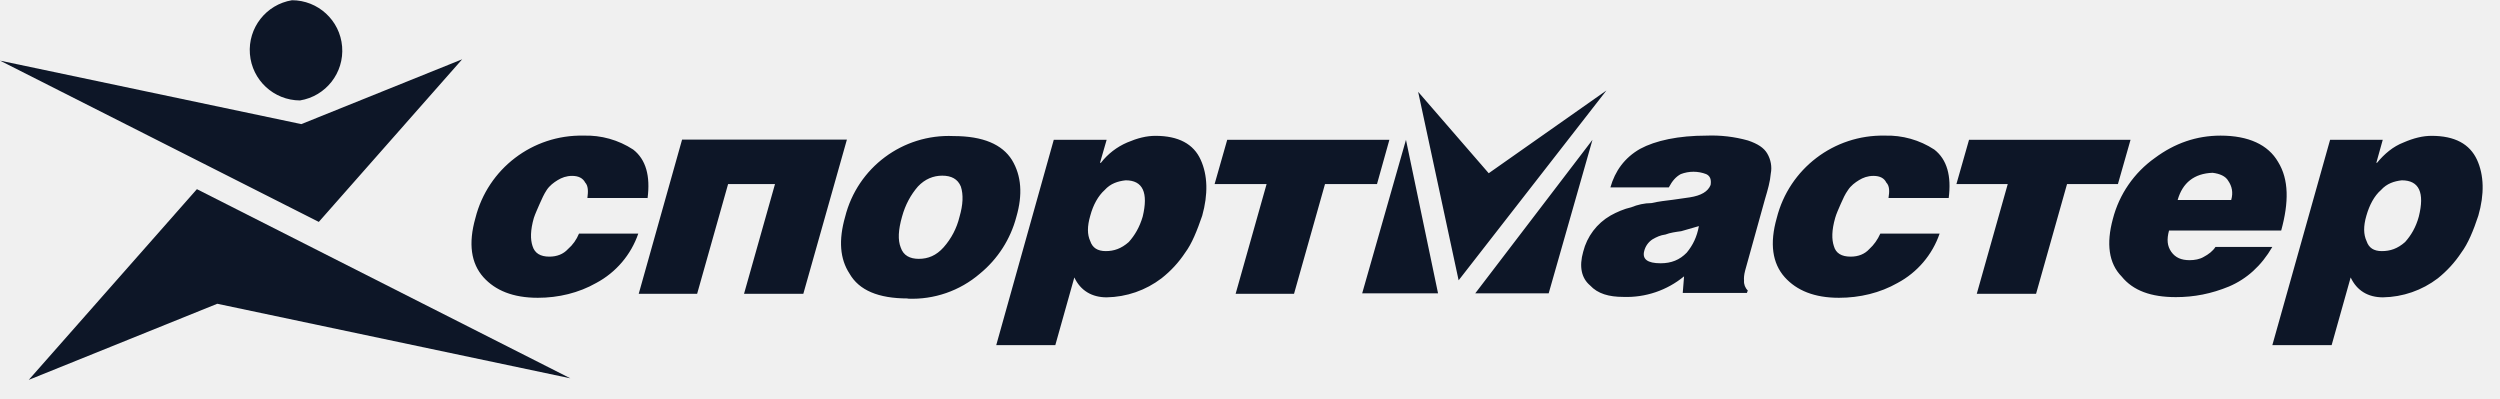
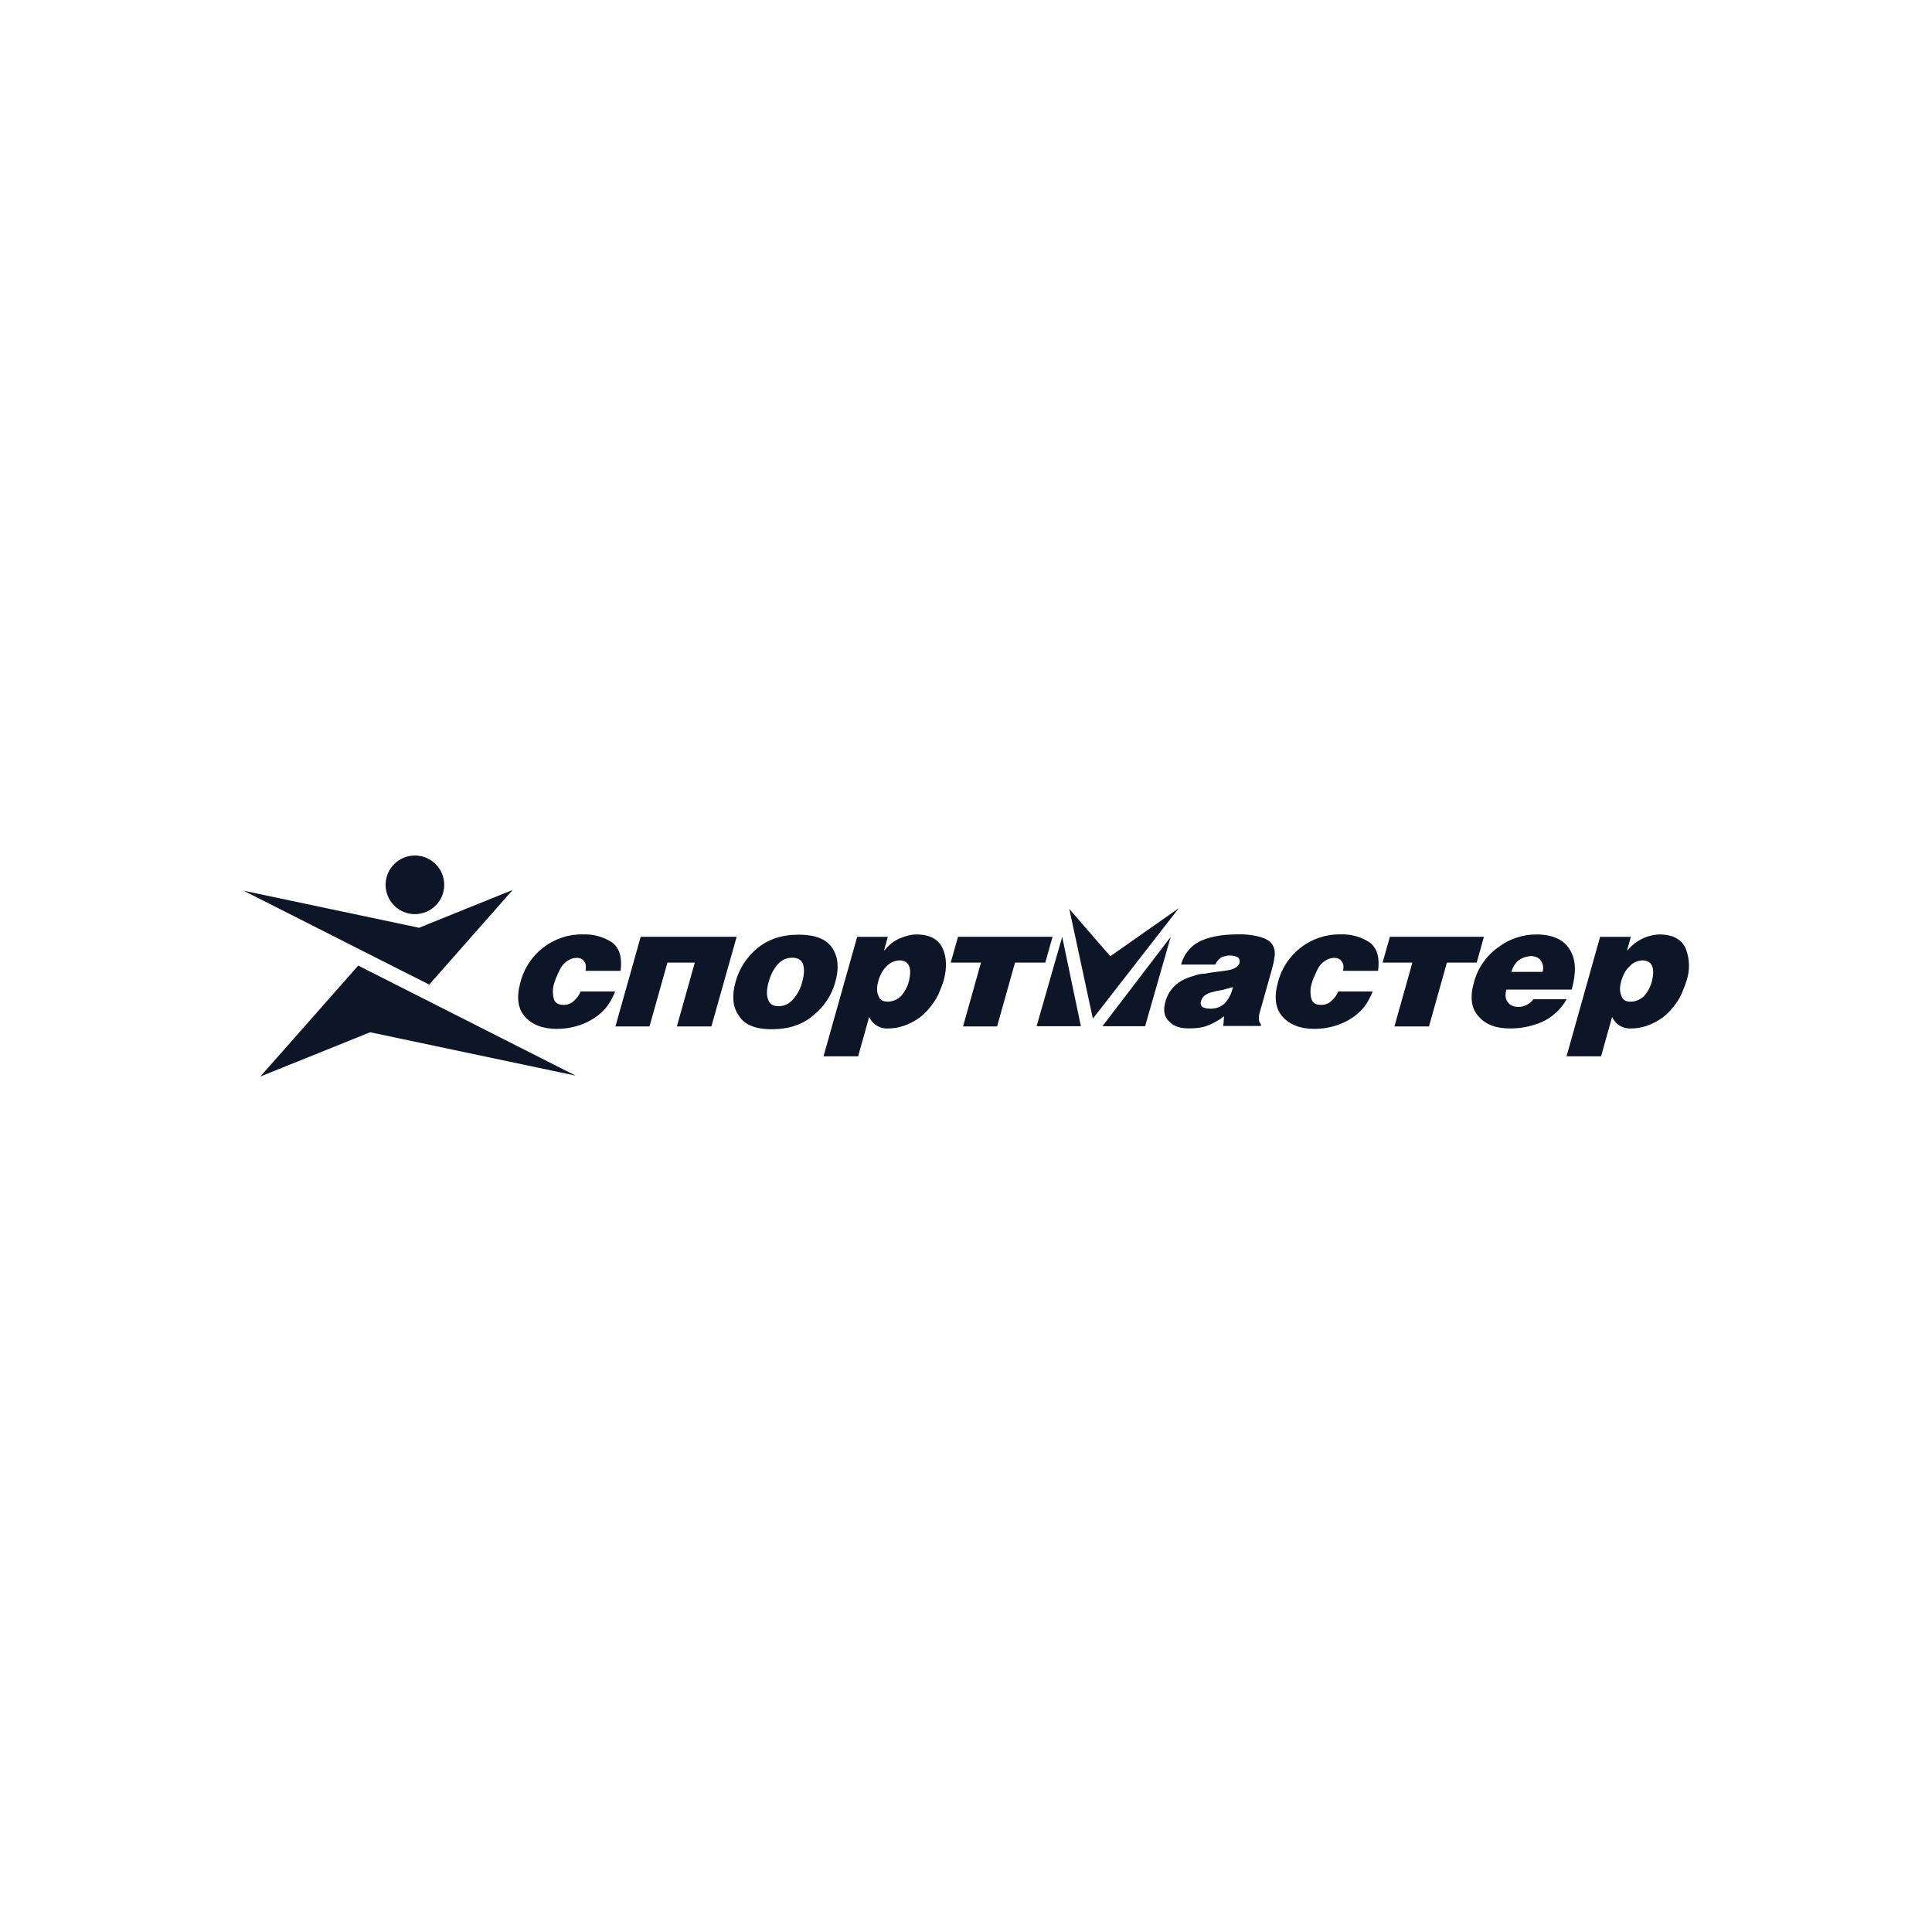
- <svg xmlns="http://www.w3.org/2000/svg" viewBox="0 0 113 18" fill="none">
-   <path fill-rule="evenodd" clip-rule="evenodd" d="M41.03 13.5a4.7 4.7 0 0 0 3.26-1.13 4.94 4.94 0 0 0 1.65-2.57c.29-1 .23-1.86-.2-2.57-.44-.7-1.3-1.08-2.64-1.08a4.83 4.83 0 0 0-4.9 3.65c-.3 1.05-.24 1.9.2 2.57.43.75 1.3 1.12 2.63 1.12Zm.5-1.8c-.4 0-.7-.15-.82-.52-.13-.33-.11-.78.06-1.38.15-.55.4-1 .72-1.37.32-.34.7-.49 1.1-.49.41 0 .7.15.84.49.12.37.1.82-.06 1.37a3.2 3.2 0 0 1-.72 1.38c-.33.37-.7.52-1.12.52Zm66.13-.35c-.37 0-.59-.15-.69-.45-.14-.3-.15-.67-.01-1.15.14-.49.36-.9.66-1.16.27-.3.6-.4.94-.44.79 0 1.04.56.77 1.64-.13.48-.35.85-.62 1.15-.34.3-.67.41-1.05.41Zm-2.34-5.03-2.61 9.28h2.68l.86-3.06c.28.6.79.9 1.46.9a4.2 4.2 0 0 0 2.48-.86c.41-.33.77-.72 1.06-1.16.3-.4.55-1 .77-1.67.28-.97.26-1.83-.06-2.53-.33-.71-1-1.08-2.05-1.08-.4 0-.81.1-1.27.3-.47.18-.86.51-1.2.92h-.03l.29-1.04h-2.38Zm-2.21 4.1c.35-1.27.35-2.31-.14-3.1-.45-.78-1.34-1.19-2.6-1.19-1.08 0-2.07.34-2.97 1.01a4.87 4.87 0 0 0-1.9 2.76c-.3 1.11-.19 2 .4 2.6.52.64 1.33.93 2.45.93.82 0 1.6-.15 2.4-.48.8-.34 1.46-.93 1.96-1.79h-2.57c-.12.19-.32.34-.53.45-.18.11-.42.15-.64.15-.37 0-.64-.11-.83-.38-.18-.26-.21-.55-.1-.96h5.07Zm-4.68-1.38c.22-.78.75-1.2 1.58-1.23.32.04.59.15.71.37.16.23.23.52.13.86h-2.42Zm-9.08 4.24 1.4-4.96h-2.32l.57-2h7.3l-.57 2h-2.3l-1.4 4.96h-2.68Zm-1.27-4.32c.13-1-.07-1.75-.65-2.2a3.88 3.88 0 0 0-2.24-.63 4.93 4.93 0 0 0-4.88 3.72c-.33 1.16-.2 2.05.36 2.68.54.6 1.34.93 2.45.93.94 0 1.86-.22 2.65-.67a4 4 0 0 0 1.9-2.23h-2.68c-.12.27-.29.51-.5.7-.21.23-.5.34-.84.34-.41 0-.67-.15-.76-.48-.1-.3-.1-.71.06-1.27.05-.18.15-.4.25-.63.1-.23.2-.45.33-.63.13-.2.32-.34.5-.45.18-.11.39-.19.65-.19.3 0 .49.11.58.3.15.15.15.4.1.7h2.72Zm-13.02 2.94c-.6 0-.84-.19-.74-.56a.88.88 0 0 1 .37-.52c.19-.11.36-.19.59-.22.2-.08.48-.12.71-.15l.8-.23c-.09.49-.27.86-.55 1.2-.32.33-.7.48-1.18.48Zm3.9 1.34.04-.11a.57.57 0 0 1-.17-.45c-.01-.11 0-.26.05-.45l.9-3.24c.12-.4.23-.78.26-1.15.06-.3 0-.63-.16-.9-.15-.26-.43-.44-.87-.59a6.08 6.08 0 0 0-1.88-.22c-1.26 0-2.3.22-3 .6-.7.4-1.13 1-1.34 1.74h2.64c.16-.3.32-.48.54-.6a1.6 1.6 0 0 1 1.15 0c.17.08.24.23.2.49-.12.3-.43.48-.94.56l-.77.11c-.31.04-.62.07-.97.15-.3 0-.62.07-.91.19-.32.07-.66.22-.93.37a2.62 2.62 0 0 0-1.24 1.64c-.19.67-.08 1.19.31 1.52.35.38.86.52 1.5.52a4.08 4.08 0 0 0 2.75-.93l-.06.75h2.9Zm-23.11.04 1.4-4.96h-2.35l.57-2h7.33l-.56 2h-2.35l-1.4 4.96h-2.64Zm-5.87-1.93c-.37 0-.6-.15-.7-.45-.14-.3-.14-.67 0-1.15.13-.49.36-.9.65-1.16.27-.3.6-.4.95-.44.78 0 1.03.56.77 1.64-.14.48-.36.85-.63 1.15-.34.3-.67.41-1.04.41Zm-2.35-5.03-2.6 9.28h2.67l.86-3.06c.28.6.8.9 1.46.9a4.2 4.2 0 0 0 2.48-.86c.42-.33.78-.72 1.07-1.16.3-.4.54-1 .77-1.67.27-.97.25-1.83-.07-2.53-.32-.71-1-1.08-2.04-1.08-.41 0-.81.1-1.28.3a3 3 0 0 0-1.19.92h-.04l.3-1.04h-2.39Zm-18.76 6.96h2.64l1.4-4.96h2.12l-1.4 4.96h2.68l1.97-6.97h-7.45l-1.96 6.97Zm.4-4.32c.13-1-.07-1.75-.65-2.2a3.87 3.87 0 0 0-2.25-.63 4.93 4.93 0 0 0-4.88 3.72c-.33 1.16-.2 2.05.36 2.68.54.6 1.34.93 2.46.93.93 0 1.85-.22 2.64-.67a4 4 0 0 0 1.9-2.23h-2.68c-.11.27-.28.51-.5.7-.21.23-.5.34-.84.34-.4 0-.66-.15-.76-.48-.1-.3-.1-.71.06-1.27.06-.18.16-.4.26-.63.1-.23.2-.45.32-.63.13-.2.32-.34.5-.45.18-.11.39-.19.65-.19.3 0 .49.11.59.3.14.15.14.4.1.7h2.71Zm34.83-4.81 1.83 8.52 6.68-8.58-5.32 3.74-3.19-3.68Zm-.55 2.17-1.98 6.94h3.43l-1.45-6.94Zm8.43 0-5.3 6.94h3.32l1.98-6.94Zm-51.09-3.64-6.48 7.35-14.41-7.29 13.62 2.87 7.27-2.93Z" fill="#0D1627" />
-   <path fill-rule="evenodd" clip-rule="evenodd" d="m1.3 17.17 7.6-8.62 16.88 8.55-15.96-3.37-8.52 3.44Zm11.9-17.16a2.28 2.28 0 0 0 .36 4.53 2.28 2.28 0 0 0-.37-4.53Z" fill="#0D1627" />
+ <svg xmlns="http://www.w3.org/2000/svg" viewBox="0 0 240 240" fill="none">
+   <path fill="#fff" d="M0 0h240v240h-240z" />
+   <path fill="#fff" d="M9.07 9.07h221.86v221.86h-221.86z" />
+   <path fill-rule="evenodd" clip-rule="evenodd" d="M95.92 127.85c2.14 0 3.86-.6 5.2-1.79a7.9 7.9 0 0 0 2.65-4.1c.46-1.62.37-2.99-.33-4.12s-2.07-1.73-4.22-1.73c-2.14 0-3.86.6-5.2 1.73a8.18 8.18 0 0 0-2.64 4.11c-.47 1.67-.38 3.04.33 4.11.68 1.2 2.06 1.8 4.2 1.8Zm.8-2.86c-.65 0-1.12-.24-1.31-.83-.2-.54-.19-1.25.08-2.2.25-.9.63-1.62 1.16-2.21.5-.54 1.11-.78 1.77-.78.65 0 1.12.24 1.33.78.19.6.16 1.3-.09 2.2a5.13 5.13 0 0 1-1.15 2.2c-.53.6-1.13.84-1.79.84Zm105.8-.56c-.59 0-.94-.24-1.1-.72-.23-.48-.24-1.07-.02-1.85.22-.77.58-1.43 1.06-1.84.43-.48.96-.66 1.51-.72 1.25 0 1.66.9 1.23 2.62a4.5 4.5 0 0 1-1 1.85c-.55.48-1.08.66-1.67.66Zm-3.75-8.05-4.17 14.84h4.29l1.37-4.89a2.41 2.41 0 0 0 2.34 1.43c1.31 0 2.62-.42 3.96-1.37a7.81 7.81 0 0 0 1.71-1.85c.49-.65.87-1.6 1.23-2.68a5.9 5.9 0 0 0-.1-4.05c-.52-1.13-1.6-1.73-3.27-1.73a5.39 5.39 0 0 0-3.95 1.97h-.06l.47-1.67h-3.82Zm-3.53 6.55c.57-2.02.56-3.7-.22-4.94-.72-1.25-2.14-1.91-4.17-1.91a7.8 7.8 0 0 0-4.74 1.6 7.8 7.8 0 0 0-3.03 4.42c-.5 1.79-.31 3.22.61 4.17.85 1.01 2.15 1.49 3.93 1.49a9.8 9.8 0 0 0 3.86-.78 6.55 6.55 0 0 0 3.13-2.86h-4.12c-.2.3-.5.54-.85.72a2 2 0 0 1-1.02.24c-.6 0-1.03-.18-1.33-.6-.3-.42-.34-.9-.16-1.55h8.1Zm-7.49-2.2c.36-1.25 1.2-1.9 2.53-1.97.51.06.94.24 1.14.6.26.36.36.83.2 1.37h-3.87Zm-14.53 6.78 2.23-7.93h-3.7l.91-3.21h11.68l-.9 3.21h-3.7l-2.23 7.93h-4.3Zm-2.03-6.91c.22-1.61-.1-2.8-1.03-3.52a6.2 6.2 0 0 0-3.59-1.01 7.89 7.89 0 0 0-7.82 5.96c-.51 1.84-.32 3.28.59 4.29.86.95 2.14 1.49 3.93 1.49 1.48 0 2.96-.36 4.23-1.08a6.83 6.83 0 0 0 1.77-1.42c.53-.6.9-1.31 1.26-2.15h-4.29c-.18.43-.45.82-.8 1.13-.33.36-.8.54-1.34.54-.65 0-1.06-.24-1.2-.78a3.47 3.47 0 0 1 .09-2.02c.08-.3.24-.66.4-1.02.16-.35.32-.71.52-1 .2-.3.51-.55.8-.72.29-.18.62-.3 1.04-.3.47 0 .78.18.94.48.23.23.23.65.16 1.13h4.34Zm-20.83 4.7c-.95 0-1.34-.3-1.18-.89.1-.36.3-.66.6-.83.29-.18.56-.3.93-.36.33-.12.77-.18 1.14-.24l1.3-.36a4.12 4.12 0 0 1-.9 1.9c-.5.55-1.11.78-1.89.78Zm6.25 2.15.05-.18a.91.91 0 0 1-.27-.71c-.01-.18 0-.42.08-.72l1.46-5.18c.18-.66.35-1.25.4-1.85.09-.5 0-1-.25-1.43-.24-.42-.7-.72-1.4-.95a9.74 9.74 0 0 0-3-.36c-2.03 0-3.68.36-4.8.95a4.51 4.51 0 0 0-2.16 2.8h4.23c.26-.47.52-.77.87-.95.39-.12.64-.18.94-.18.3 0 .58.06.9.18.27.12.38.35.32.77-.2.48-.7.78-1.5.9-.37.06-.8.12-1.24.17-.5.06-.99.12-1.56.24-.47 0-.99.12-1.45.3a6 6 0 0 0-1.48.6 4.2 4.2 0 0 0-1.99 2.62c-.3 1.07-.12 1.9.5 2.44.55.6 1.38.84 2.39.84.83 0 1.57-.06 2.23-.3a8.28 8.28 0 0 0 2.18-1.2l-.1 1.2h4.65Zm-36.98.06 2.23-7.93h-3.76l.91-3.21h11.74l-.9 3.21h-3.76l-2.23 7.93h-4.23Zm-9.4-3.09c-.6 0-.95-.23-1.1-.71-.23-.48-.24-1.07-.02-1.85.21-.77.58-1.43 1.05-1.84.43-.48.96-.66 1.51-.72 1.25 0 1.66.9 1.23 2.62a4.5 4.5 0 0 1-1 1.85 2.4 2.4 0 0 1-1.67.66Zm-3.75-8.04-4.18 14.84h4.3l1.37-4.89a2.41 2.41 0 0 0 2.34 1.43c1.3 0 2.61-.42 3.96-1.37a7.8 7.8 0 0 0 1.7-1.85c.49-.65.88-1.6 1.24-2.68.44-1.55.4-2.92-.11-4.05-.52-1.13-1.6-1.73-3.27-1.73-.65 0-1.3.18-2.04.48s-1.37.83-1.9 1.49h-.07l.47-1.67h-3.81Zm-30.03 11.13h4.23l2.23-7.93h3.4l-2.23 7.93h4.29l3.14-11.14h-11.92l-3.14 11.14Zm.64-6.91c.21-1.61-.1-2.8-1.04-3.52a6.2 6.2 0 0 0-3.59-1.01 7.89 7.89 0 0 0-7.81 5.96c-.52 1.84-.33 3.28.58 4.29.86.95 2.14 1.49 3.93 1.49 1.49 0 2.96-.36 4.23-1.08a6.82 6.82 0 0 0 1.78-1.42c.52-.6.9-1.31 1.26-2.15h-4.3a3.1 3.1 0 0 1-.79 1.13c-.34.36-.8.54-1.34.54-.66 0-1.07-.24-1.21-.78a3.45 3.45 0 0 1 .09-2.02 8 8 0 0 1 .4-1.02c.16-.35.32-.71.53-1 .2-.3.5-.55.8-.72.28-.18.61-.3 1.03-.3.48 0 .79.18.94.48.23.23.23.65.16 1.13h4.35Zm55.74-7.7 2.93 13.64 10.68-13.73-8.51 5.98-5.1-5.88Zm-.88 3.48-3.18 11.1h5.5l-2.32-11.1Zm13.48 0-8.48 11.1h5.3l3.18-11.1Zm-81.74-5.83-10.37 11.76-23.05-11.66 21.79 4.6 11.63-4.7Z" fill="#0D1627" />
+   <path fill-rule="evenodd" clip-rule="evenodd" d="m32.34 133.73 12.16-13.78 27.01 13.67-25.53-5.39-13.64 5.5Zm19.04-27.45a3.64 3.64 0 1 0 .6 7.25 3.64 3.64 0 0 0-.6-7.25Z" fill="#0D1627" />
</svg>
